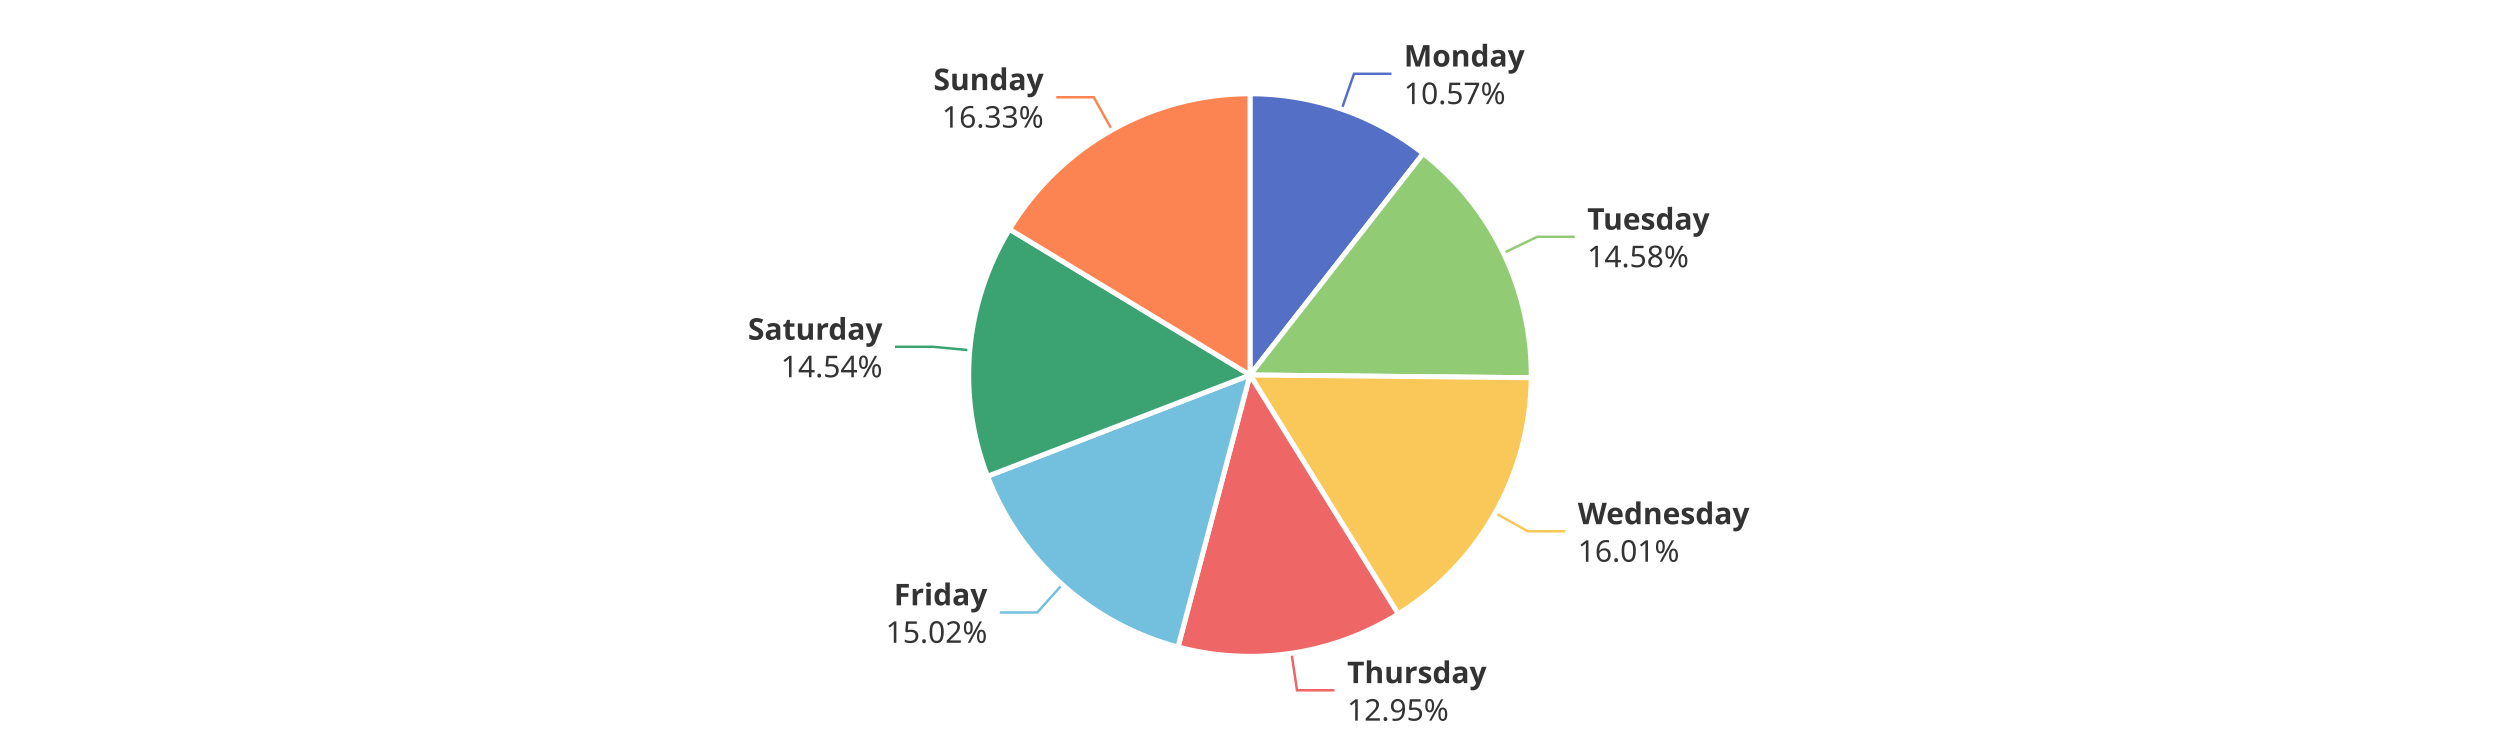
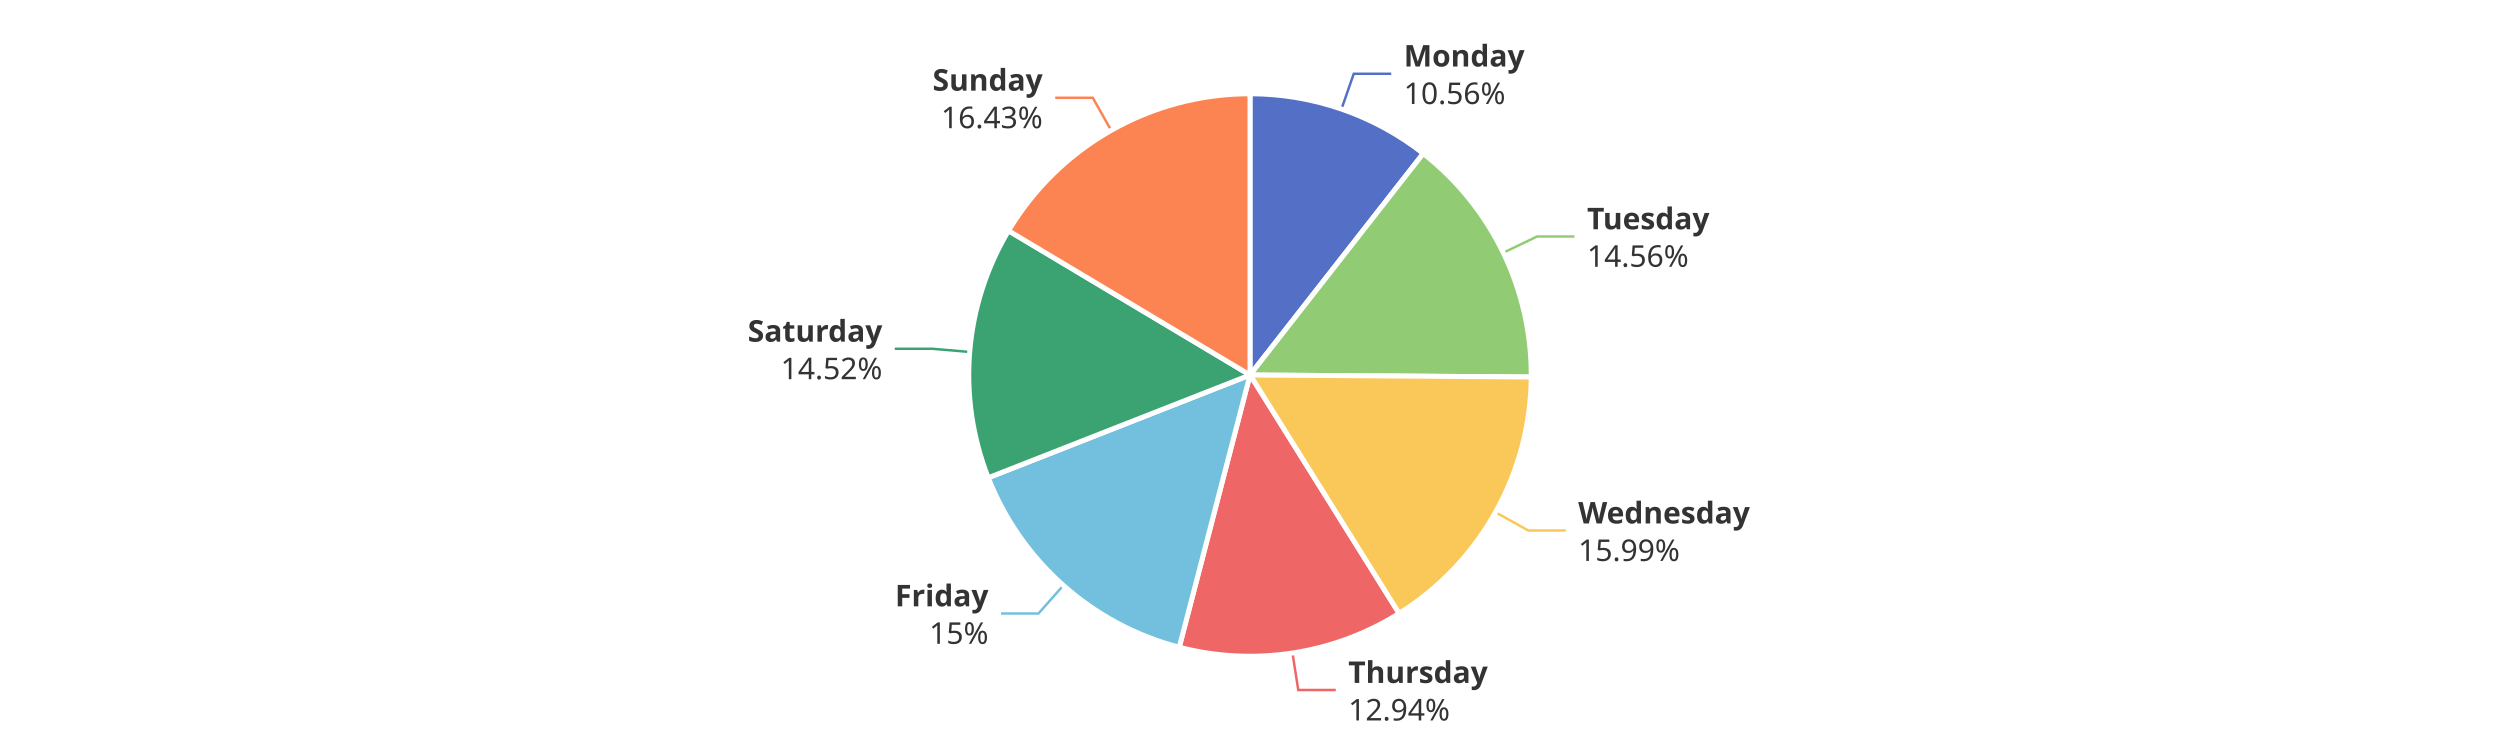
<svg xmlns="http://www.w3.org/2000/svg" width="1000" height="300" version="1.1" baseProfile="full" viewBox="0 0 1000 300">
  <rect width="1000" height="300" x="0" y="0" id="0" fill="#ffffff" />
-   <polyline points="536.7 43.6 541.6 29.5 556.6 29.5" fill="none" stroke="#5470c6" />
-   <polyline points="601.4 101.2 614.9 94.7 629.9 94.7" fill="none" stroke="#91cc75" />
-   <polyline points="598 205.2 611.1 212.5 626.1 212.5" fill="none" stroke="#fac858" />
-   <polyline points="516.6 261.3 518.8 276.1 533.8 276.1" fill="none" stroke="#ee6666" />
-   <polyline points="424.9 233.8 414.9 245 399.9 245" fill="none" stroke="#73c0de" />
-   <polyline points="387.9 140.1 373 138.7 358 138.7" fill="none" stroke="#3ba272" />
-   <polyline points="444.8 52 437.5 38.9 422.5 38.9" fill="none" stroke="#fc8452" />
+   <polyline points="536.6 43.6 541.5 29.5 556.5 29.5" fill="none" stroke="#5470c6" />
+   <polyline points="601.3 101.1 614.8 94.6 629.8 94.6" fill="none" stroke="#91cc75" />
+   <polyline points="598.2 204.9 611.3 212.2 626.3 212.2" fill="none" stroke="#fac858" />
+   <polyline points="517 261.2 519.3 276 534.3 276" fill="none" stroke="#ee6666" />
+   <polyline points="425.3 234.2 415.4 245.4 400.4 245.4" fill="none" stroke="#73c0de" />
+   <polyline points="387.9 140.8 372.9 139.5 357.9 139.5" fill="none" stroke="#3ba272" />
+   <polyline points="444.5 52.2 437.1 39.1 422.1 39.1" fill="none" stroke="#fc8452" />
  <path d="M500 37.5A112.5 112.5 0 0 1 569.3 61.4L500 150Z" fill="#5470c6" stroke="#fff" stroke-width="2" stroke-linejoin="round" />
-   <path d="M569.3 61.4A112.5 112.5 0 0 1 612.5 151.1L500 150Z" fill="#91cc75" stroke="#fff" stroke-width="2" stroke-linejoin="round" />
-   <path d="M612.5 151.1A112.5 112.5 0 0 1 559.3 245.6L500 150Z" fill="#fac858" stroke="#fff" stroke-width="2" stroke-linejoin="round" />
-   <path d="M559.3 245.6A112.5 112.5 0 0 1 471.2 258.8L500 150Z" fill="#ee6666" stroke="#fff" stroke-width="2" stroke-linejoin="round" />
-   <path d="M471.2 258.8A112.5 112.5 0 0 1 395 190.5L500 150Z" fill="#73c0de" stroke="#fff" stroke-width="2" stroke-linejoin="round" />
-   <path d="M395 190.5A112.5 112.5 0 0 1 403.8 91.7L500 150Z" fill="#3ba272" stroke="#fff" stroke-width="2" stroke-linejoin="round" />
-   <path d="M403.8 91.7A112.5 112.5 0 0 1 500 37.5L500 150Z" fill="#fc8452" stroke="#fff" stroke-width="2" stroke-linejoin="round" />
-   <path d="M0 -15l42.8 0l0 30l-42.8 0Z" transform="translate(561.5686 29.4666)" fill="none" />
-   <text dominant-baseline="central" text-anchor="start" style="font-size:12px;font-family:sans-serif;font-weight:bold;" y="-7.5" transform="translate(561.5686 29.4666)" fill="#333" stroke="rgb(255,255,255)" stroke-width="2" paint-order="stroke" stroke-miterlimit="2">Monday</text>
-   <text dominant-baseline="central" text-anchor="start" style="font-size:12px;font-family:sans-serif;" y="7.5" transform="translate(561.5686 29.4666)" fill="#333" stroke="rgb(255,255,255)" stroke-width="2" paint-order="stroke" stroke-miterlimit="2">10.57%</text>
-   <path d="M0 -15l46.2 0l0 30l-46.2 0Z" transform="translate(634.8897 94.7133)" fill="none" />
-   <text dominant-baseline="central" text-anchor="start" style="font-size:12px;font-family:sans-serif;font-weight:bold;" y="-7.5" transform="translate(634.8897 94.7133)" fill="#333" stroke="rgb(255,255,255)" stroke-width="2" paint-order="stroke" stroke-miterlimit="2">Tuesday</text>
-   <text dominant-baseline="central" text-anchor="start" style="font-size:12px;font-family:sans-serif;" y="7.5" transform="translate(634.8897 94.7133)" fill="#333" stroke="rgb(255,255,255)" stroke-width="2" paint-order="stroke" stroke-miterlimit="2">14.58%</text>
-   <path d="M0 -15l63.6 0l0 30l-63.6 0Z" transform="translate(631.1126 212.5319)" fill="none" />
-   <text dominant-baseline="central" text-anchor="start" style="font-size:12px;font-family:sans-serif;font-weight:bold;" y="-7.5" transform="translate(631.1126 212.5319)" fill="#333" stroke="rgb(255,255,255)" stroke-width="2" paint-order="stroke" stroke-miterlimit="2">Wednesday</text>
-   <text dominant-baseline="central" text-anchor="start" style="font-size:12px;font-family:sans-serif;" y="7.5" transform="translate(631.1126 212.5319)" fill="#333" stroke="rgb(255,255,255)" stroke-width="2" paint-order="stroke" stroke-miterlimit="2">16.01%</text>
-   <path d="M0 -15l50.2 0l0 30l-50.2 0Z" transform="translate(538.8388 276.1006)" fill="none" />
-   <text dominant-baseline="central" text-anchor="start" style="font-size:12px;font-family:sans-serif;font-weight:bold;" y="-7.5" transform="translate(538.8388 276.1006)" fill="#333" stroke="rgb(255,255,255)" stroke-width="2" paint-order="stroke" stroke-miterlimit="2">Thursday</text>
-   <text dominant-baseline="central" text-anchor="start" style="font-size:12px;font-family:sans-serif;" y="7.5" transform="translate(538.8388 276.1006)" fill="#333" stroke="rgb(255,255,255)" stroke-width="2" paint-order="stroke" stroke-miterlimit="2">12.95%</text>
-   <path d="M-40.9 -15l40.9 0l0 30l-40.9 0Z" transform="translate(394.9273 244.9678)" fill="none" />
-   <text dominant-baseline="central" text-anchor="end" style="font-size:12px;font-family:sans-serif;font-weight:bold;" y="-7.5" transform="translate(394.9273 244.9678)" fill="#333" stroke="rgb(255,255,255)" stroke-width="2" paint-order="stroke" stroke-miterlimit="2">Friday</text>
-   <text dominant-baseline="central" text-anchor="end" style="font-size:12px;font-family:sans-serif;" y="7.5" transform="translate(394.9273 244.9678)" fill="#333" stroke="rgb(255,255,255)" stroke-width="2" paint-order="stroke" stroke-miterlimit="2">15.02%</text>
-   <path d="M-48.2 -15l48.2 0l0 30l-48.2 0Z" transform="translate(352.9984 138.738)" fill="none" />
-   <text dominant-baseline="central" text-anchor="end" style="font-size:12px;font-family:sans-serif;font-weight:bold;" y="-7.5" transform="translate(352.9984 138.738)" fill="#333" stroke="rgb(255,255,255)" stroke-width="2" paint-order="stroke" stroke-miterlimit="2">Saturday</text>
-   <text dominant-baseline="central" text-anchor="end" style="font-size:12px;font-family:sans-serif;" y="7.5" transform="translate(352.9984 138.738)" fill="#333" stroke="rgb(255,255,255)" stroke-width="2" paint-order="stroke" stroke-miterlimit="2">14.54%</text>
-   <path d="M-40.9 -15l40.9 0l0 30l-40.9 0Z" transform="translate(417.4506 38.8972)" fill="none" />
-   <text dominant-baseline="central" text-anchor="end" style="font-size:12px;font-family:sans-serif;font-weight:bold;" y="-7.5" transform="translate(417.4506 38.8972)" fill="#333" stroke="rgb(255,255,255)" stroke-width="2" paint-order="stroke" stroke-miterlimit="2">Sunday</text>
-   <text dominant-baseline="central" text-anchor="end" style="font-size:12px;font-family:sans-serif;" y="7.5" transform="translate(417.4506 38.8972)" fill="#333" stroke="rgb(255,255,255)" stroke-width="2" paint-order="stroke" stroke-miterlimit="2">16.33%</text>
+   <path d="M569.3 61.4A112.5 112.5 0 0 1 612.5 150.8L500 150Z" fill="#91cc75" stroke="#fff" stroke-width="2" stroke-linejoin="round" />
+   <path d="M612.5 150.8A112.5 112.5 0 0 1 559.6 245.4L500 150Z" fill="#fac858" stroke="#fff" stroke-width="2" stroke-linejoin="round" />
+   <path d="M559.6 245.4A112.5 112.5 0 0 1 471.7 258.9L500 150Z" fill="#ee6666" stroke="#fff" stroke-width="2" stroke-linejoin="round" />
+   <path d="M471.7 258.9A112.5 112.5 0 0 1 395.3 191.1L500 150Z" fill="#73c0de" stroke="#fff" stroke-width="2" stroke-linejoin="round" />
+   <path d="M395.3 191.1A112.5 112.5 0 0 1 403.4 92.3L500 150Z" fill="#3ba272" stroke="#fff" stroke-width="2" stroke-linejoin="round" />
+   <path d="M403.4 92.3A112.5 112.5 0 0 1 500 37.5L500 150Z" fill="#fc8452" stroke="#fff" stroke-width="2" stroke-linejoin="round" />
+   <path d="M0 -15l42.8 0l0 30l-42.8 0Z" transform="translate(561.5268 29.4522)" fill="none" />
+   <text dominant-baseline="central" text-anchor="start" style="font-size:12px;font-family:sans-serif;font-weight:bold;" y="-7.5" transform="translate(561.5268 29.4522)" fill="#333" stroke="rgb(255,255,255)" stroke-width="2" paint-order="stroke" stroke-miterlimit="2">Monday</text>
+   <text dominant-baseline="central" text-anchor="start" style="font-size:12px;font-family:sans-serif;" y="7.5" transform="translate(561.5268 29.4522)" fill="#333" stroke="rgb(255,255,255)" stroke-width="2" paint-order="stroke" stroke-miterlimit="2">10.56%</text>
+   <path d="M0 -15l46.2 0l0 30l-46.2 0Z" transform="translate(634.8139 94.5561)" fill="none" />
+   <text dominant-baseline="central" text-anchor="start" style="font-size:12px;font-family:sans-serif;font-weight:bold;" y="-7.5" transform="translate(634.8139 94.5561)" fill="#333" stroke="rgb(255,255,255)" stroke-width="2" paint-order="stroke" stroke-miterlimit="2">Tuesday</text>
+   <text dominant-baseline="central" text-anchor="start" style="font-size:12px;font-family:sans-serif;" y="7.5" transform="translate(634.8139 94.5561)" fill="#333" stroke="rgb(255,255,255)" stroke-width="2" paint-order="stroke" stroke-miterlimit="2">14.56%</text>
+   <path d="M0 -15l63.6 0l0 30l-63.6 0Z" transform="translate(631.2824 212.2293)" fill="none" />
+   <text dominant-baseline="central" text-anchor="start" style="font-size:12px;font-family:sans-serif;font-weight:bold;" y="-7.5" transform="translate(631.2824 212.2293)" fill="#333" stroke="rgb(255,255,255)" stroke-width="2" paint-order="stroke" stroke-miterlimit="2">Wednesday</text>
+   <text dominant-baseline="central" text-anchor="start" style="font-size:12px;font-family:sans-serif;" y="7.5" transform="translate(631.2824 212.2293)" fill="#333" stroke="rgb(255,255,255)" stroke-width="2" paint-order="stroke" stroke-miterlimit="2">15.99%</text>
+   <path d="M0 -15l50.2 0l0 30l-50.2 0Z" transform="translate(539.3122 276.0289)" fill="none" />
+   <text dominant-baseline="central" text-anchor="start" style="font-size:12px;font-family:sans-serif;font-weight:bold;" y="-7.5" transform="translate(539.3122 276.0289)" fill="#333" stroke="rgb(255,255,255)" stroke-width="2" paint-order="stroke" stroke-miterlimit="2">Thursday</text>
+   <text dominant-baseline="central" text-anchor="start" style="font-size:12px;font-family:sans-serif;" y="7.5" transform="translate(539.3122 276.0289)" fill="#333" stroke="rgb(255,255,255)" stroke-width="2" paint-order="stroke" stroke-miterlimit="2">12.94%</text>
+   <path d="M-33.4 -15l33.4 0l0 30l-33.4 0Z" transform="translate(395.3827 245.3738)" fill="none" />
+   <text dominant-baseline="central" text-anchor="end" style="font-size:12px;font-family:sans-serif;font-weight:bold;" y="-7.5" transform="translate(395.3827 245.3738)" fill="#333" stroke="rgb(255,255,255)" stroke-width="2" paint-order="stroke" stroke-miterlimit="2">Friday</text>
+   <text dominant-baseline="central" text-anchor="end" style="font-size:12px;font-family:sans-serif;" y="7.5" transform="translate(395.3827 245.3738)" fill="#333" stroke="rgb(255,255,255)" stroke-width="2" paint-order="stroke" stroke-miterlimit="2">15%</text>
+   <path d="M-48.2 -15l48.2 0l0 30l-48.2 0Z" transform="translate(352.9317 139.5174)" fill="none" />
+   <text dominant-baseline="central" text-anchor="end" style="font-size:12px;font-family:sans-serif;font-weight:bold;" y="-7.5" transform="translate(352.9317 139.5174)" fill="#333" stroke="rgb(255,255,255)" stroke-width="2" paint-order="stroke" stroke-miterlimit="2">Saturday</text>
+   <text dominant-baseline="central" text-anchor="end" style="font-size:12px;font-family:sans-serif;" y="7.5" transform="translate(352.9317 139.5174)" fill="#333" stroke="rgb(255,255,255)" stroke-width="2" paint-order="stroke" stroke-miterlimit="2">14.52%</text>
+   <path d="M-40.9 -15l40.9 0l0 30l-40.9 0Z" transform="translate(417.0727 39.1108)" fill="none" />
+   <text dominant-baseline="central" text-anchor="end" style="font-size:12px;font-family:sans-serif;font-weight:bold;" y="-7.5" transform="translate(417.0727 39.1108)" fill="#333" stroke="rgb(255,255,255)" stroke-width="2" paint-order="stroke" stroke-miterlimit="2">Sunday</text>
+   <text dominant-baseline="central" text-anchor="end" style="font-size:12px;font-family:sans-serif;" y="7.5" transform="translate(417.0727 39.1108)" fill="#333" stroke="rgb(255,255,255)" stroke-width="2" paint-order="stroke" stroke-miterlimit="2">16.43%</text>
</svg>
